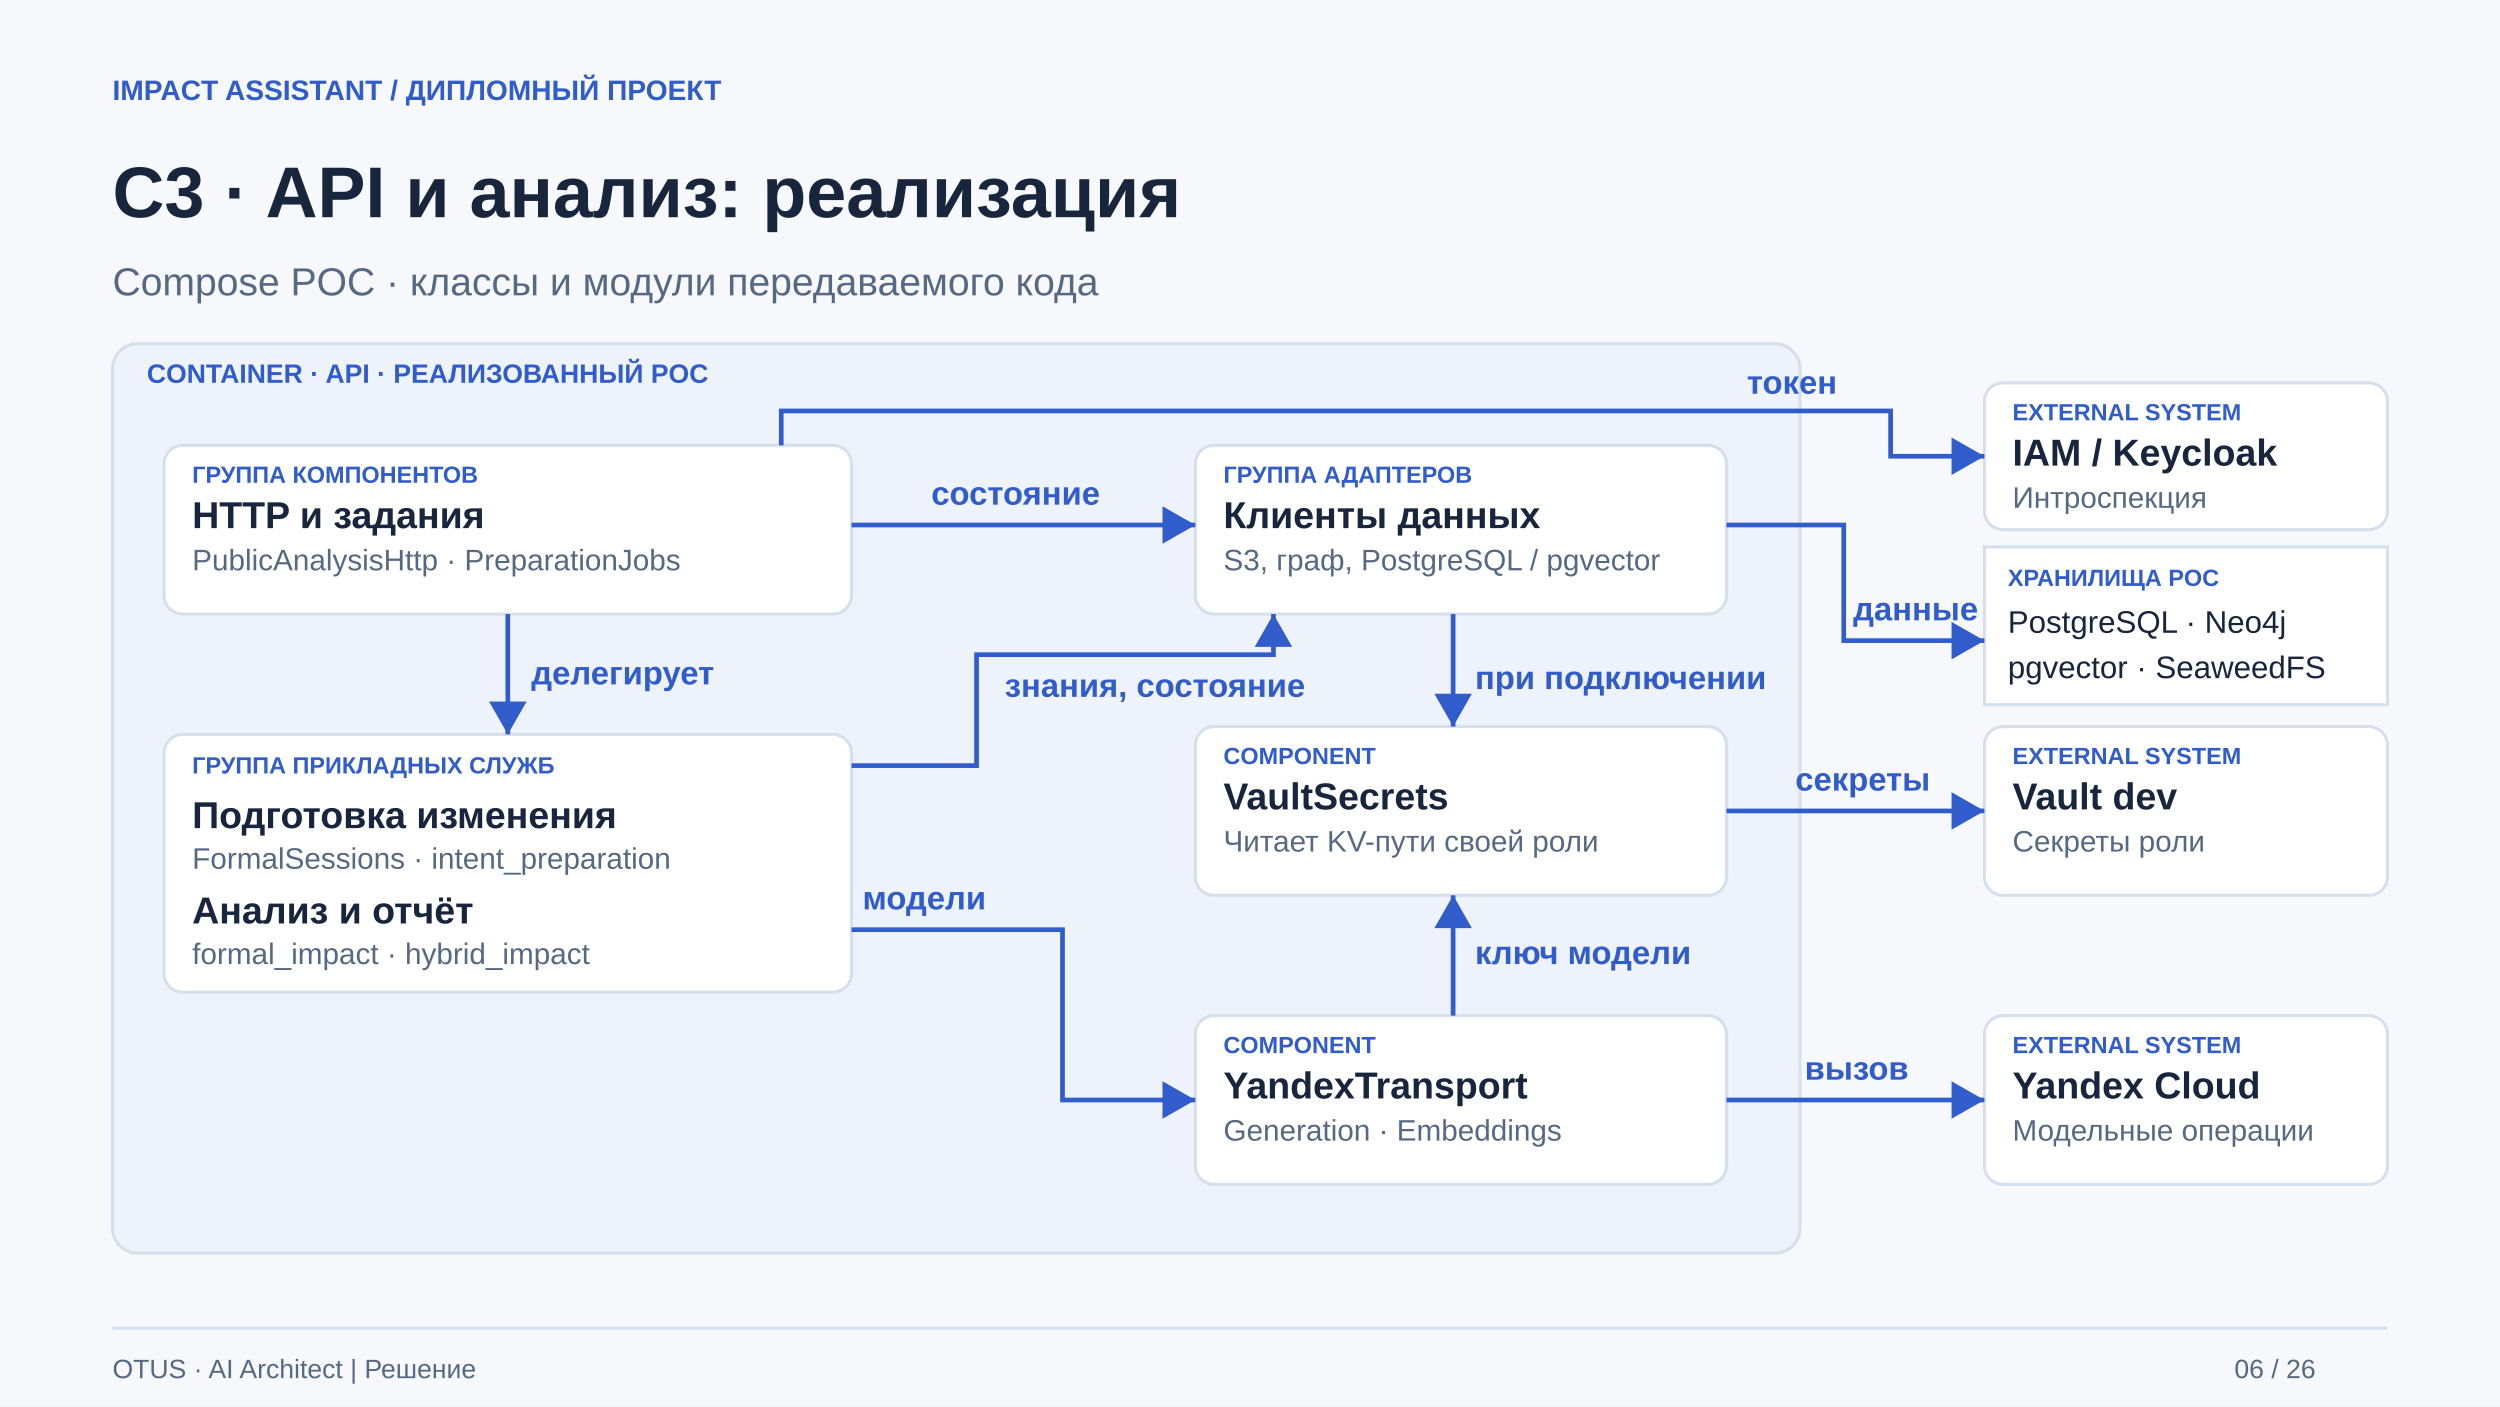
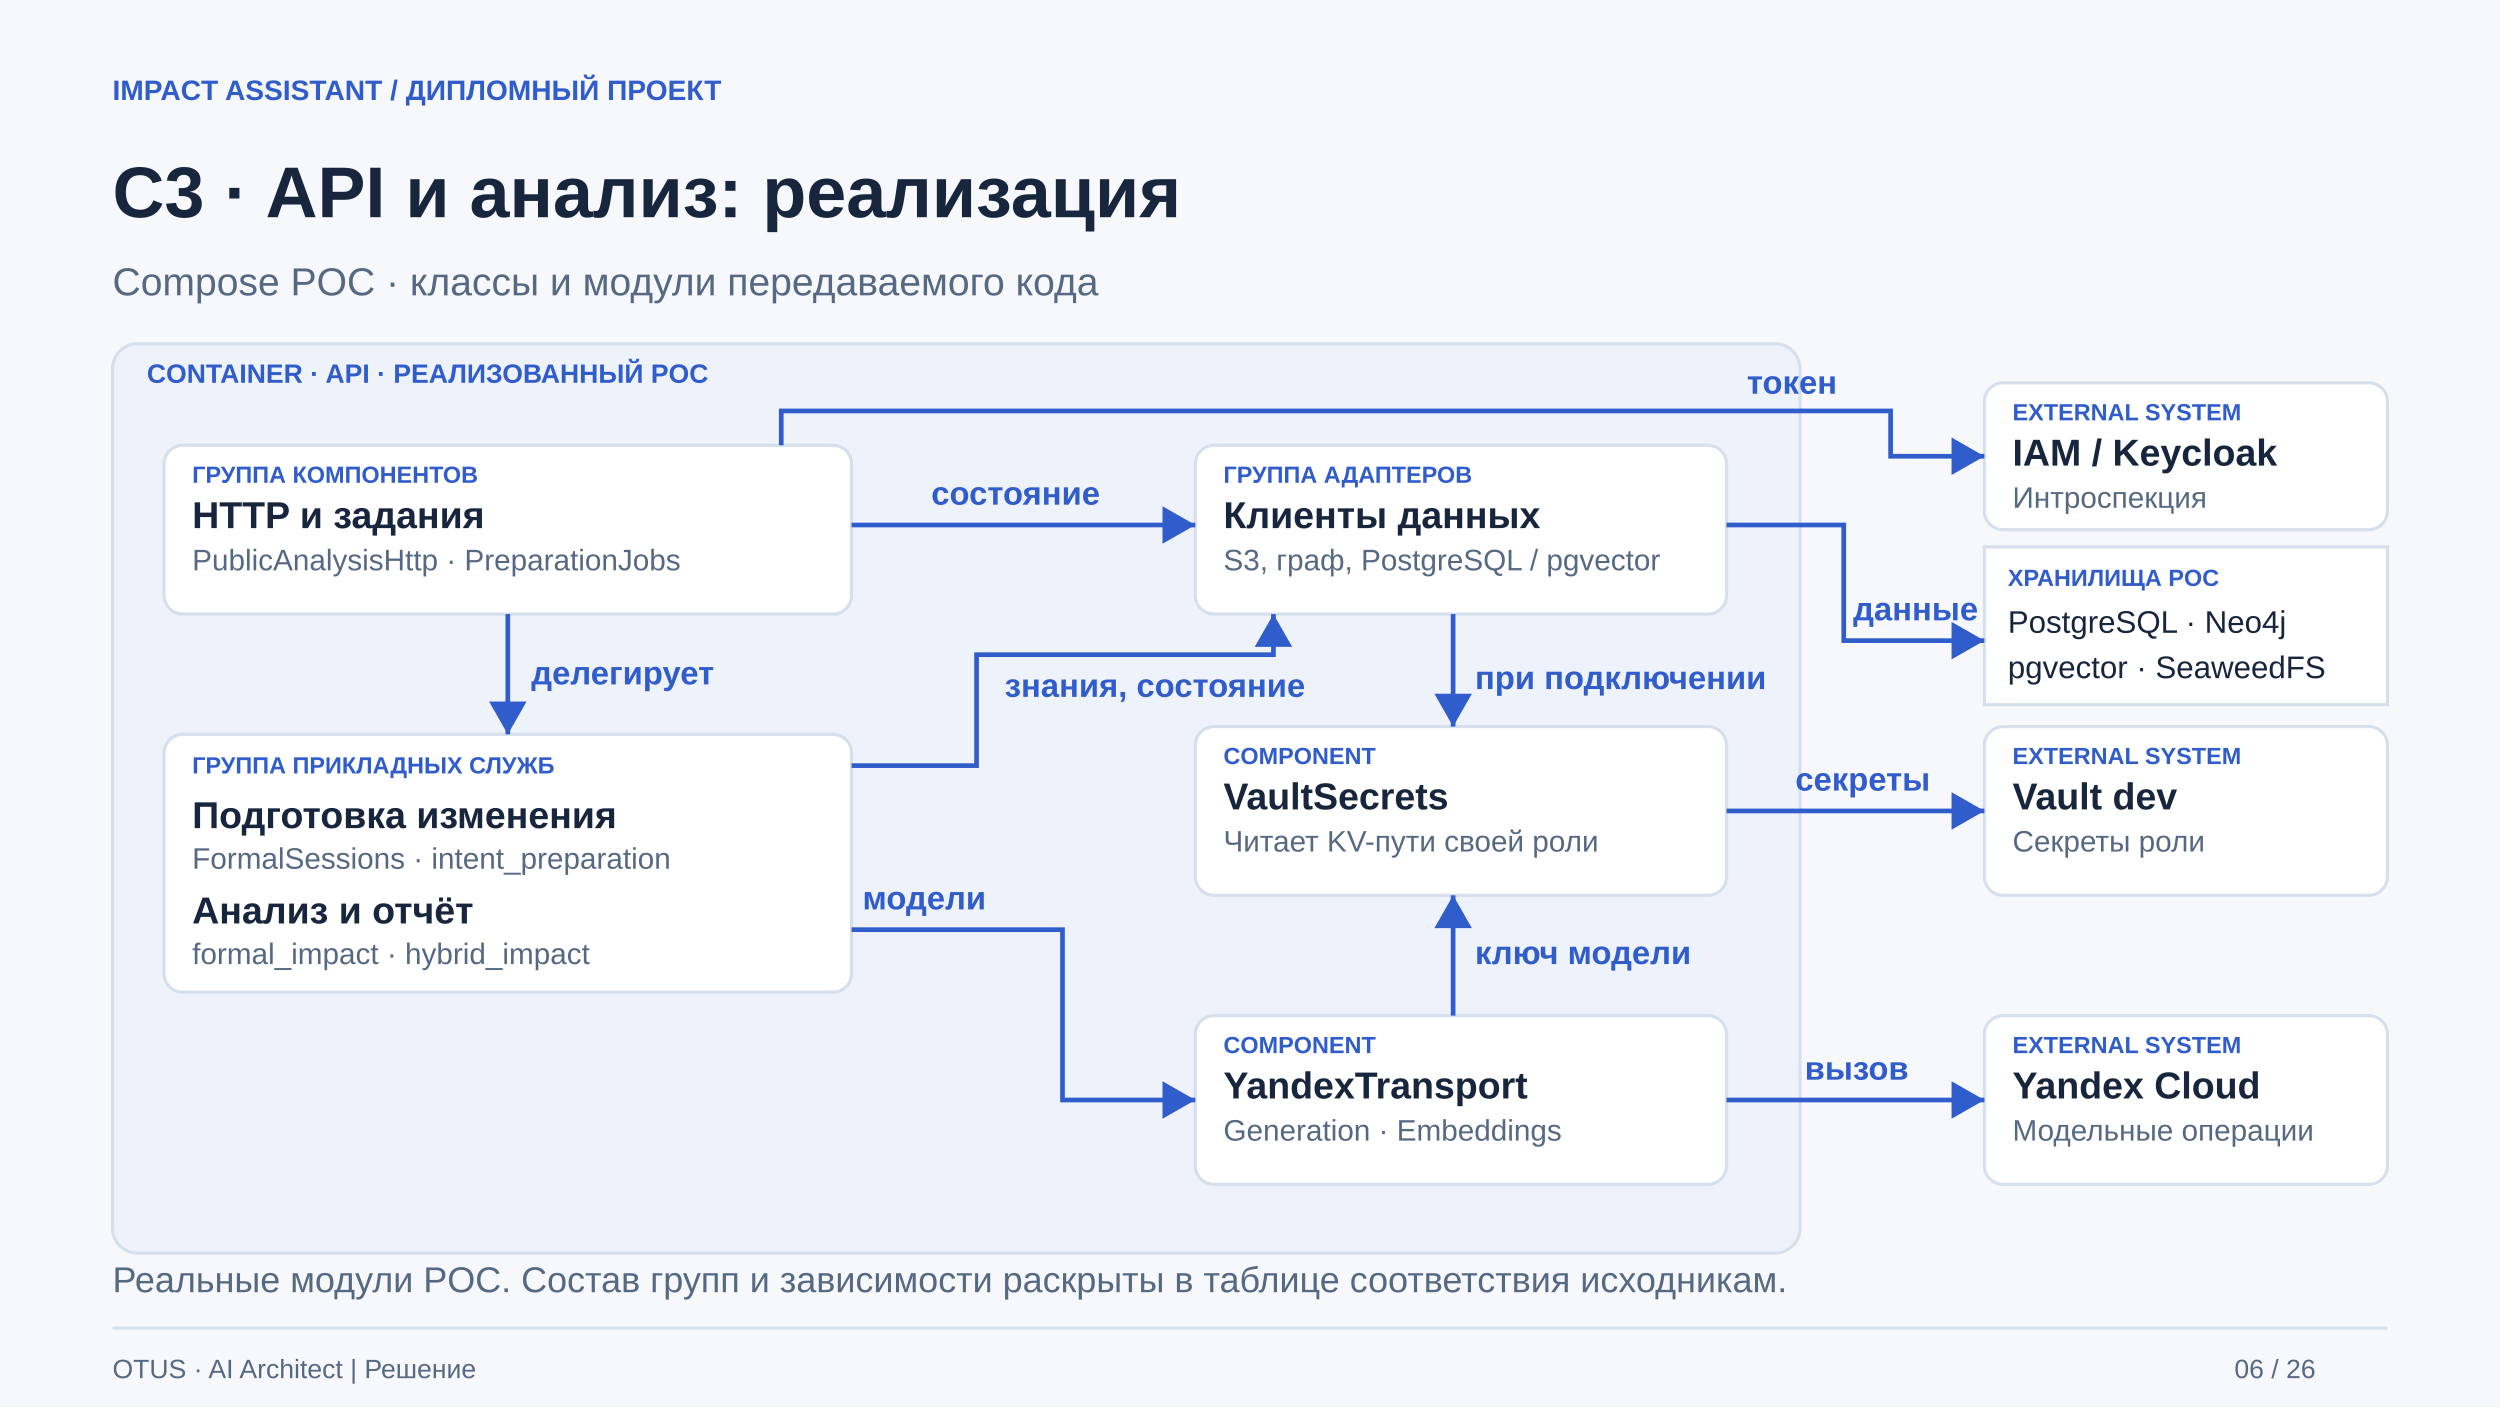
<svg xmlns="http://www.w3.org/2000/svg" width="1600" height="900" viewBox="0 0 1600 900" role="img" aria-labelledby="title desc">
  <defs>
    <marker id="arrow" markerWidth="10" markerHeight="10" refX="8" refY="5" orient="auto">
      <path d="M1 1L8 5L1 9Z" fill="#315CCB" />
    </marker>
  </defs>
  <g font-family="Arial, sans-serif">
    <rect width="1600" height="900" fill="#F6F8FC" />
    <text x="72" y="64" font-size="18" fill="#315CCB" font-weight="700">IMPACT ASSISTANT  /  ДИПЛОМНЫЙ ПРОЕКТ</text>
    <text x="72" y="139" font-size="46" fill="#17263D" font-weight="700">C3 · API и анализ: реализация</text>
    <text x="72" y="189" font-size="25" fill="#566983" font-weight="400">Compose POC · классы и модули передаваемого кода</text>
    <rect x="72" y="220" width="1080" height="582" rx="16" fill="#EDF2FB" stroke="#D6E0ED" stroke-width="2" />
    <text x="94" y="245" font-size="17" fill="#315CCB" font-weight="700">CONTAINER · API · РЕАЛИЗОВАННЫЙ POC</text>
    <rect x="105" y="285" width="440" height="108" rx="12" fill="#FFFFFF" stroke="#D6E0ED" stroke-width="2" />
    <text x="123" y="309" font-size="15" fill="#315CCB" font-weight="700">ГРУППА КОМПОНЕНТОВ</text>
    <text x="123" y="338" font-size="24" fill="#17263D" font-weight="700">HTTP и задания</text>
    <text x="123" y="365" font-size="19" fill="#566983" font-weight="400">PublicAnalysisHttp · PreparationJobs</text>
    <rect x="105" y="470" width="440" height="165" rx="12" fill="#FFFFFF" stroke="#D6E0ED" stroke-width="2" />
    <text x="123" y="495" font-size="15" fill="#315CCB" font-weight="700">ГРУППА ПРИКЛАДНЫХ СЛУЖБ</text>
    <text x="123" y="530" font-size="24" fill="#17263D" font-weight="700">Подготовка изменения</text>
    <text x="123" y="556" font-size="19" fill="#566983" font-weight="400">FormalSessions · intent_preparation</text>
    <text x="123" y="591" font-size="24" fill="#17263D" font-weight="700">Анализ и отчёт</text>
    <text x="123" y="617" font-size="19" fill="#566983" font-weight="400">formal_impact · hybrid_impact</text>
    <rect x="765" y="285" width="340" height="108" rx="12" fill="#FFFFFF" stroke="#D6E0ED" stroke-width="2" />
    <text x="783" y="309" font-size="15" fill="#315CCB" font-weight="700">ГРУППА АДАПТЕРОВ</text>
    <text x="783" y="338" font-size="24" fill="#17263D" font-weight="700">Клиенты данных</text>
    <text x="783" y="365" font-size="19" fill="#566983" font-weight="400">S3, граф, PostgreSQL / pgvector</text>
    <rect x="765" y="650" width="340" height="108" rx="12" fill="#FFFFFF" stroke="#D6E0ED" stroke-width="2" />
    <text x="783" y="674" font-size="15" fill="#315CCB" font-weight="700">COMPONENT</text>
    <text x="783" y="703" font-size="24" fill="#17263D" font-weight="700">YandexTransport</text>
    <text x="783" y="730" font-size="19" fill="#566983" font-weight="400">Generation · Embeddings</text>
    <rect x="765" y="465" width="340" height="108" rx="12" fill="#FFFFFF" stroke="#D6E0ED" stroke-width="2" />
    <text x="783" y="489" font-size="15" fill="#315CCB" font-weight="700">COMPONENT</text>
    <text x="783" y="518" font-size="24" fill="#17263D" font-weight="700">VaultSecrets</text>
    <text x="783" y="545" font-size="19" fill="#566983" font-weight="400">Читает KV-пути своей роли</text>
    <rect x="1270" y="245" width="258" height="94" rx="12" fill="#FFFFFF" stroke="#D6E0ED" stroke-width="2" />
    <text x="1288" y="269" font-size="15" fill="#315CCB" font-weight="700">EXTERNAL SYSTEM</text>
    <text x="1288" y="298" font-size="24" fill="#17263D" font-weight="700">IAM / Keycloak</text>
    <text x="1288" y="325" font-size="19" fill="#566983" font-weight="400">Интроспекция</text>
    <rect x="1270" y="350" width="258" height="101" rx="0" fill="#FFFFFF" stroke="#D6E0ED" stroke-width="2" />
    <text x="1285" y="375" font-size="15" fill="#315CCB" font-weight="700">ХРАНИЛИЩА POC</text>
    <text x="1285" y="405" font-size="20" fill="#17263D" font-weight="400">PostgreSQL · Neo4j</text>
    <text x="1285" y="434" font-size="20" fill="#17263D" font-weight="400">pgvector · SeaweedFS</text>
    <rect x="1270" y="650" width="258" height="108" rx="12" fill="#FFFFFF" stroke="#D6E0ED" stroke-width="2" />
    <text x="1288" y="674" font-size="15" fill="#315CCB" font-weight="700">EXTERNAL SYSTEM</text>
    <text x="1288" y="703" font-size="24" fill="#17263D" font-weight="700">Yandex Cloud</text>
    <text x="1288" y="730" font-size="19" fill="#566983" font-weight="400">Модельные операции</text>
    <rect x="1270" y="465" width="258" height="108" rx="12" fill="#FFFFFF" stroke="#D6E0ED" stroke-width="2" />
    <text x="1288" y="489" font-size="15" fill="#315CCB" font-weight="700">EXTERNAL SYSTEM</text>
    <text x="1288" y="518" font-size="24" fill="#17263D" font-weight="700">Vault dev</text>
    <text x="1288" y="545" font-size="19" fill="#566983" font-weight="400">Секреты роли</text>
    <path d="M500 285V263H1210V292H1270" fill="none" stroke="#315CCB" stroke-width="3" marker-end="url(#arrow)" />
    <text x="1118" y="252" font-size="21" fill="#315CCB" font-weight="600">токен</text>
    <path d="M325 393V470" fill="none" stroke="#315CCB" stroke-width="3" marker-end="url(#arrow)" />
    <text x="340" y="438" font-size="21" fill="#315CCB" font-weight="600">делегирует</text>
    <path d="M545 336H765" fill="none" stroke="#315CCB" stroke-width="3" marker-end="url(#arrow)" />
    <text x="596" y="323" font-size="21" fill="#315CCB" font-weight="600">состояние</text>
    <path d="M545 490H625V419H815V393" fill="none" stroke="#315CCB" stroke-width="3" marker-end="url(#arrow)" />
    <text x="643" y="446" font-size="21" fill="#315CCB" font-weight="600">знания, состояние</text>
    <path d="M545 595H680V704H765" fill="none" stroke="#315CCB" stroke-width="3" marker-end="url(#arrow)" />
    <text x="552" y="582" font-size="21" fill="#315CCB" font-weight="600">модели</text>
    <path d="M1105 336H1180V410H1270" fill="none" stroke="#315CCB" stroke-width="3" marker-end="url(#arrow)" />
    <text x="1186" y="397" font-size="21" fill="#315CCB" font-weight="600">данные</text>
    <path d="M1105 704H1270" fill="none" stroke="#315CCB" stroke-width="3" marker-end="url(#arrow)" />
    <text x="1155" y="691" font-size="21" fill="#315CCB" font-weight="600">вызов</text>
    <path d="M930 393V465" fill="none" stroke="#315CCB" stroke-width="3" marker-end="url(#arrow)" />
    <text x="944" y="441" font-size="21" fill="#315CCB" font-weight="600">при подключении</text>
    <path d="M930 650V573" fill="none" stroke="#315CCB" stroke-width="3" marker-end="url(#arrow)" />
    <text x="944" y="617" font-size="21" fill="#315CCB" font-weight="600">ключ модели</text>
    <path d="M1105 519H1270" fill="none" stroke="#315CCB" stroke-width="3" marker-end="url(#arrow)" />
    <text x="1149" y="506" font-size="21" fill="#315CCB" font-weight="600">секреты</text>
+     <text x="72" y="827" font-size="23" fill="#566983" font-weight="400">Реальные модули POC. Состав групп и зависимости раскрыты в таблице соответствия исходникам.</text>
    <path d="M72 850h1456" stroke="#D6E0ED" stroke-width="2" />
    <text x="72" y="882" font-size="17" fill="#566983" font-weight="400">OTUS · AI Architect   |   Решение</text>
    <text x="1430" y="882" font-size="17" fill="#566983" font-weight="400">06 / 26</text>
  </g>
</svg>
